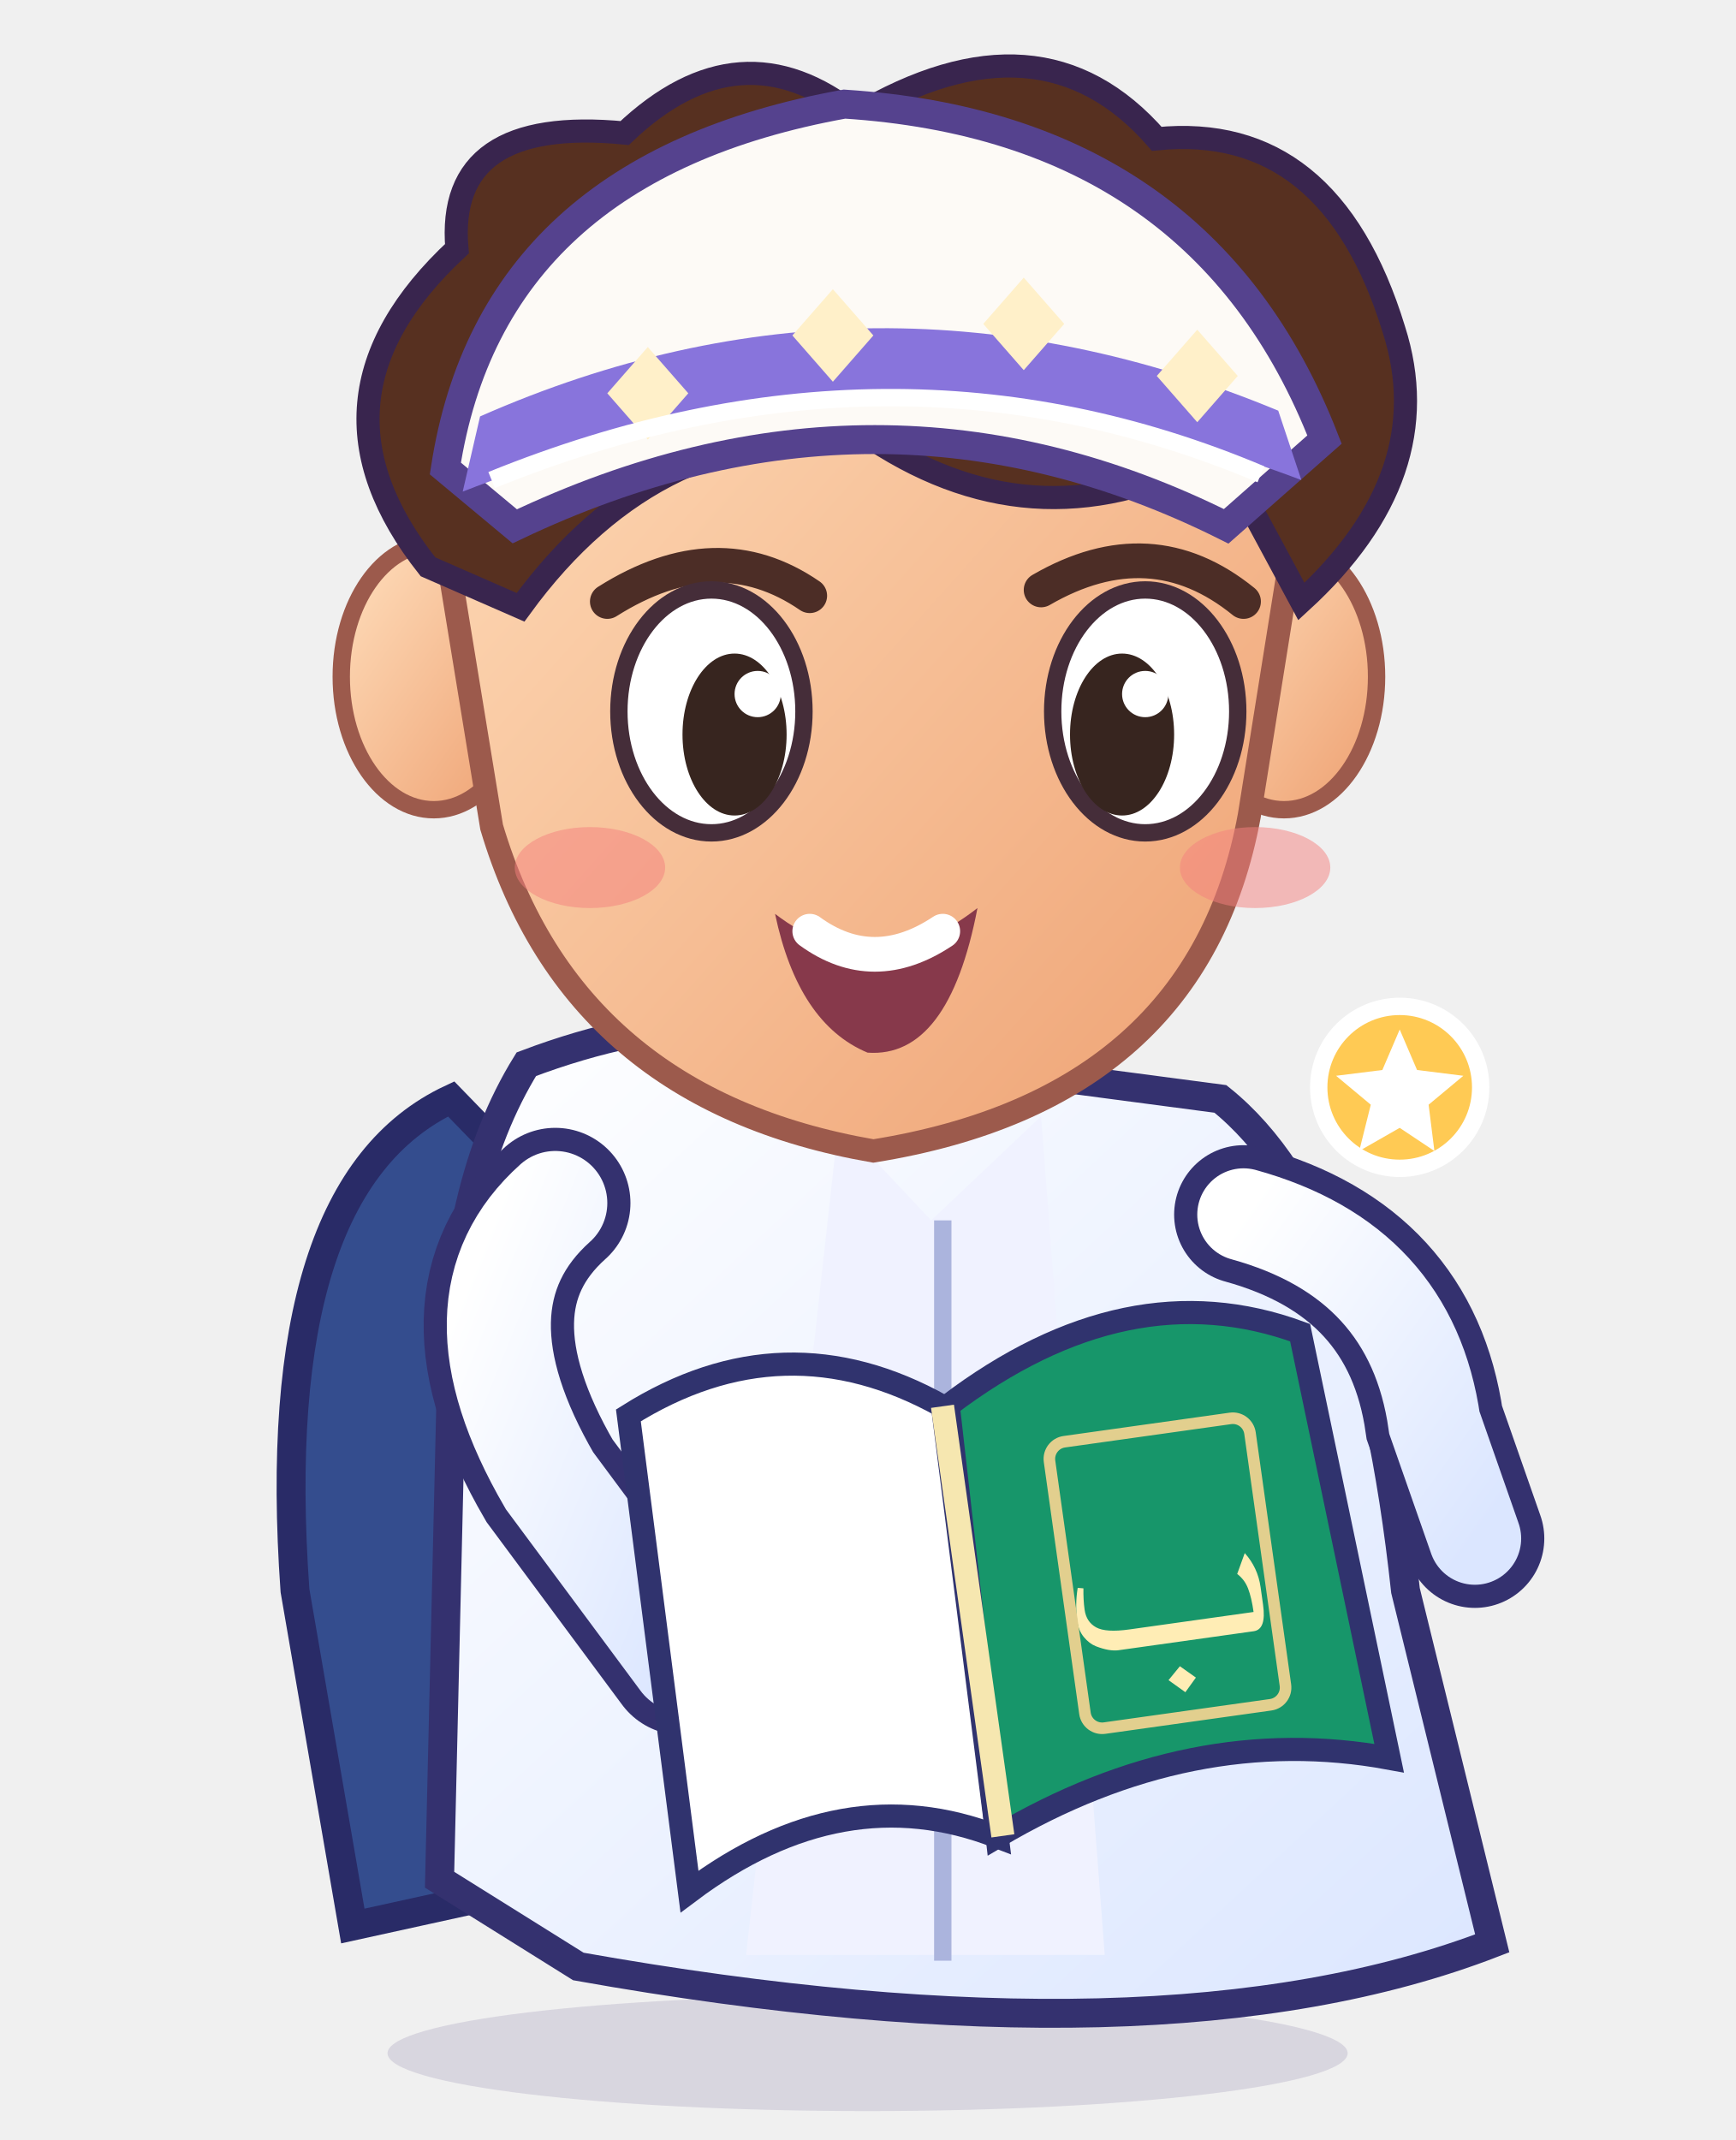
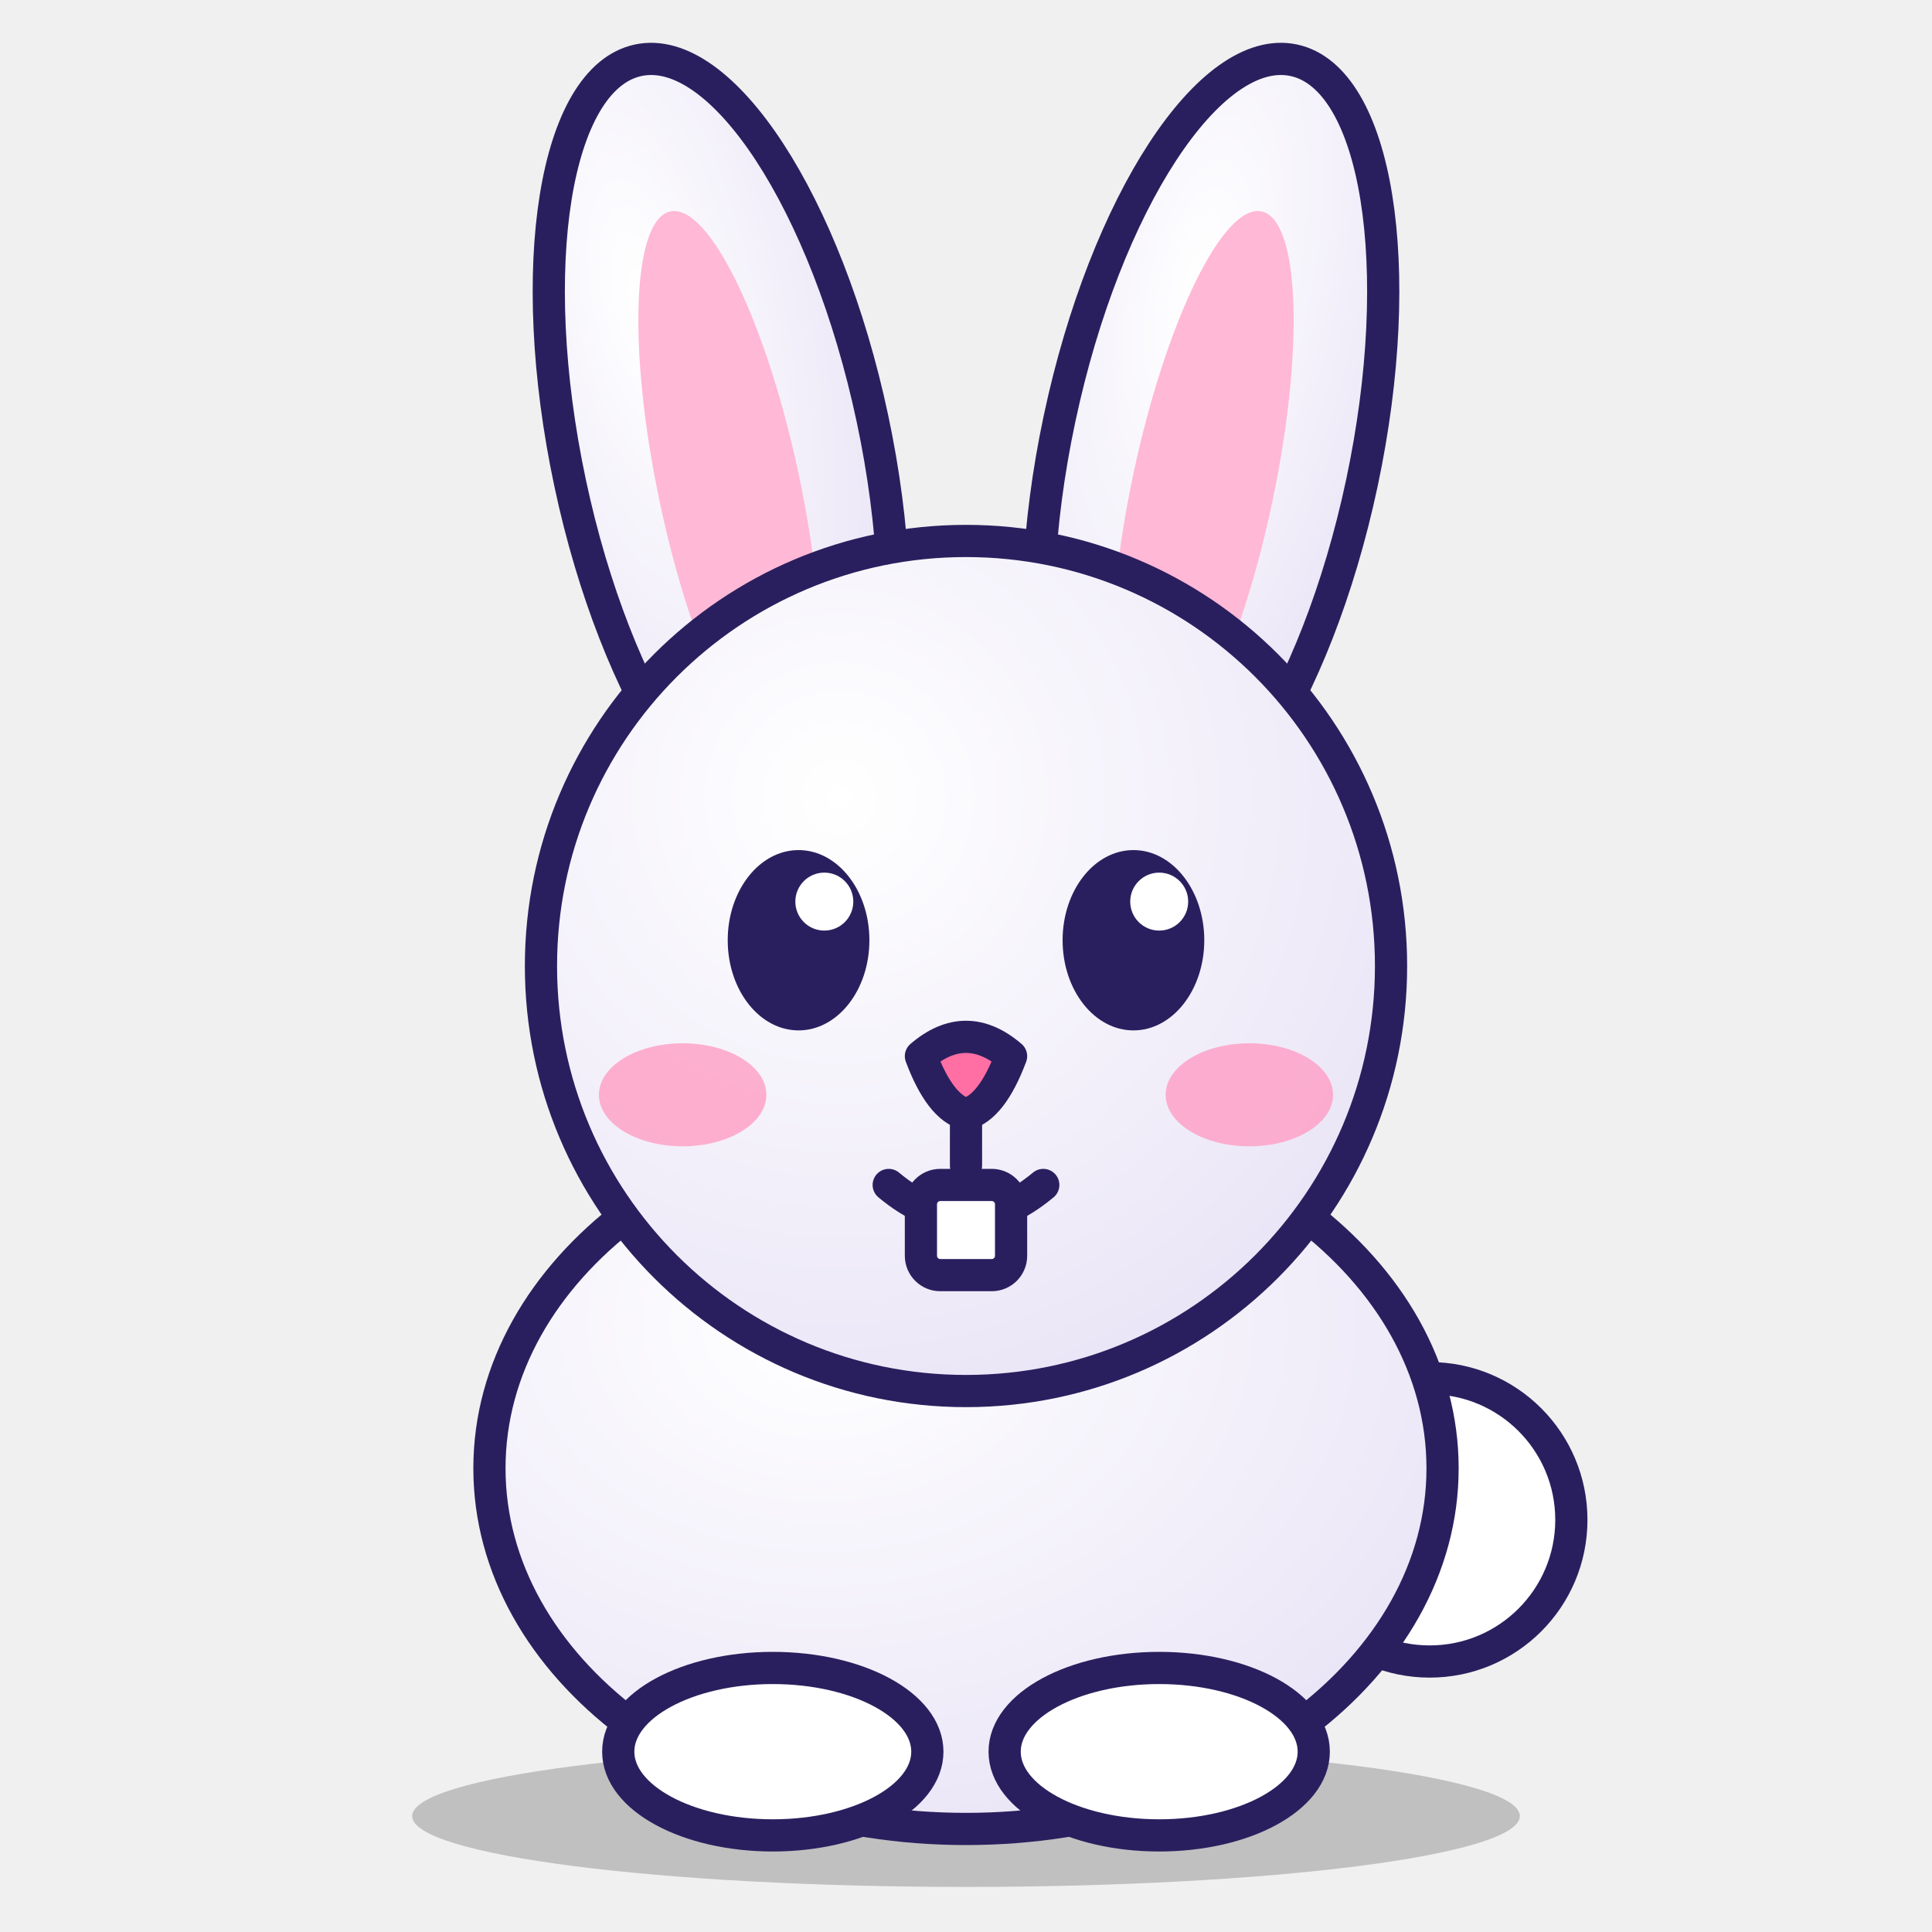
- <svg xmlns="http://www.w3.org/2000/svg" viewBox="0 0 300 370" role="img" aria-labelledby="t">
+ <svg xmlns="http://www.w3.org/2000/svg" viewBox="0 0 300 300" role="img" aria-labelledby="mascot-title">
  <defs>
-     <linearGradient id="skin" x2="1" y2="1">
-       <stop stop-color="#ffdfbd" />
-       <stop offset="1" stop-color="#eea071" />
-     </linearGradient>
-     <linearGradient id="robe" x2="1" y2="1">
-       <stop stop-color="#fff" />
-       <stop offset="1" stop-color="#dbe6ff" />
-     </linearGradient>
+     <radialGradient id="rbd" cx=".35" cy=".3" r=".9">
+       <stop offset="0" stop-color="#fff" />
+       <stop offset="1" stop-color="#e6e0f5" />
+     </radialGradient>
  </defs>
-   <ellipse cx="150" cy="355" rx="83" ry="10" fill="#38246e" opacity=".13" />
-   <path d="M78 190Q46 205 51 275L61 333 102 324 111 224Z" fill="#344d8e" stroke="#292b67" stroke-width="5" />
-   <path d="M91 184Q128 170 158 183L211 190Q236 210 243 275L258 336Q201 358 100 340L76 325 78 240Q78 205 91 184Z" fill="url(#robe)" stroke="#34316f" stroke-width="5" />
-   <path d="M145 194L161 211 180 193 191 338 129 338Z" fill="#f0f2ff" />
-   <path d="M163 211V339" stroke="#abb4dd" stroke-width="3" />
-   <path d="M129 153L134 188Q151 206 171 188L177 153Z" fill="url(#skin)" />
-   <ellipse cx="75" cy="117" rx="16" ry="23" fill="url(#skin)" stroke="#9c5a4c" stroke-width="3" />
-   <ellipse cx="222" cy="117" rx="16" ry="23" fill="url(#skin)" stroke="#9c5a4c" stroke-width="3" />
-   <path d="M76 88Q78 37 144 35Q216 32 224 91L216 141Q207 190 151 199Q99 190 85 143Z" fill="url(#skin)" stroke="#9c5a4c" stroke-width="4" />
-   <path d="M74 98Q51 69 79 43Q77 20 108 23Q128 4 148 20Q180 1 200 24Q230 21 241 57Q249 82 225 104L211 78Q180 95 151 76Q114 72 90 105Z" fill="#573020" stroke="#39254e" stroke-width="4" />
-   <path d="M99 48Q120 28 138 43Q151 19 170 39Q190 20 205 45Q218 45 226 65Q195 57 178 70Q137 79 99 48Z" fill="#75432e" />
-   <path d="M105 104Q124 92 140 103M180 102Q199 91 215 104" fill="none" stroke="#4c2d26" stroke-width="6" stroke-linecap="round" />
-   <ellipse cx="123" cy="123" rx="16" ry="21" fill="white" stroke="#452d39" stroke-width="3" />
-   <ellipse cx="198" cy="123" rx="16" ry="21" fill="white" stroke="#452d39" stroke-width="3" />
-   <ellipse cx="127" cy="127" rx="9" ry="14" fill="#37251f" />
-   <ellipse cx="194" cy="127" rx="9" ry="14" fill="#37251f" />
-   <circle cx="131" cy="120" r="4" fill="white" />
-   <circle cx="198" cy="120" r="4" fill="white" />
-   <ellipse cx="102" cy="150" rx="13" ry="7" fill="#f37f7e" opacity=".5" />
-   <ellipse cx="217" cy="150" rx="13" ry="7" fill="#f37f7e" opacity=".5" />
-   <path d="M134 158Q151 171 169 157Q164 183 150 182Q138 177 134 158Z" fill="#87394b" />
-   <path d="M140 161Q151 169 163 161" fill="none" stroke="white" stroke-width="6" stroke-linecap="round" />
-   <path d="M77 81Q85 29 146 18Q208 22 229 76L212 91Q152 61 89 91Z" fill="#fdfaf6" stroke="#55428e" stroke-width="5" />
-   <path d="M83 72Q151 42 221 71L225 83Q154 56 80 85Z" fill="#8874dc" />
-   <path d="M105 68l7-8 7 8-7 8ZM137 58l7-8 7 8-7 8ZM170 56l7-8 7 8-7 8ZM200 65l7-8 7 8-7 8Z" fill="#fff0c9" />
-   <path d="M85 83Q154 55 218 82" stroke="white" stroke-width="3" fill="none" />
-   <path d="M96 208Q77 225 95 256L118 287" fill="none" stroke="#34316f" stroke-width="26" stroke-linecap="round" />
-   <path d="M96 208Q77 225 95 256L118 287" fill="none" stroke="url(#robe)" stroke-width="18" stroke-linecap="round" />
-   <path d="M215 210Q244 218 248 246L255 266" fill="none" stroke="#34316f" stroke-width="24" stroke-linecap="round" />
-   <path d="M215 210Q244 218 248 246L255 266" fill="none" stroke="url(#robe)" stroke-width="16" stroke-linecap="round" />
-   <g transform="rotate(-8 166 272)">
-     <path d="M113 237Q142 224 167 243L166 318Q141 304 112 320Z" fill="#fff" stroke="#30336e" stroke-width="4" />
-     <path d="M168 243Q202 224 230 239L235 314Q202 303 166 318Z" fill="#17966a" stroke="#30336e" stroke-width="4" />
-     <path d="M167 243V318" stroke="#f6e7b0" stroke-width="4" />
-     <text x="201" y="289" font-family="serif" font-size="44" text-anchor="middle" fill="#ffedb5">ب</text>
-     <rect x="184" y="252" width="35" height="50" rx="3" fill="none" stroke="#e2cf8e" stroke-width="2" />
+   <ellipse cx="150" cy="282" rx="86" ry="11" fill="#0003" />
+   <circle cx="222" cy="236" r="22" fill="#fff" stroke="#2a1f5e" stroke-width="5" stroke-linejoin="round" stroke-linecap="round" />
+   <ellipse cx="150" cy="228" rx="74" ry="56" fill="url(#rbd)" stroke="#2a1f5e" stroke-width="5" stroke-linejoin="round" stroke-linecap="round" />
+   <g transform="rotate(-12 112 70)">
+     <ellipse cx="112" cy="70" rx="24" ry="62" fill="url(#rbd)" stroke="#2a1f5e" stroke-width="5" stroke-linejoin="round" stroke-linecap="round" />
+     <ellipse cx="112" cy="76" rx="11" ry="44" fill="#ffb8d6" />
  </g>
-   <circle cx="242" cy="188" r="14" fill="#ffca54" stroke="white" stroke-width="3" />
-   <path d="M242 178l3 7 8 1-6 5 1 8-6-4-7 4 2-8-6-5 8-1Z" fill="white" />
+   <g transform="rotate(12 188 70)">
+     <ellipse cx="188" cy="70" rx="24" ry="62" fill="url(#rbd)" stroke="#2a1f5e" stroke-width="5" stroke-linejoin="round" stroke-linecap="round" />
+     <ellipse cx="188" cy="76" rx="11" ry="44" fill="#ffb8d6" />
+   </g>
+   <circle cx="150" cy="150" r="66" fill="url(#rbd)" stroke="#2a1f5e" stroke-width="5" stroke-linejoin="round" stroke-linecap="round" />
+   <ellipse cx="124" cy="146" rx="11" ry="14" fill="#2a1f5e" />
+   <ellipse cx="176" cy="146" rx="11" ry="14" fill="#2a1f5e" />
+   <circle cx="128" cy="140" r="4.5" fill="#fff" />
+   <circle cx="180" cy="140" r="4.5" fill="#fff" />
+   <ellipse cx="106" cy="170" rx="13" ry="8" fill="#ff9ec4" opacity=".8" />
+   <ellipse cx="194" cy="170" rx="13" ry="8" fill="#ff9ec4" opacity=".8" />
+   <path d="M143 164q7-6 14 0q-3 8-7 9q-4-1-7-9z" fill="#ff6fa3" stroke="#2a1f5e" stroke-width="5" stroke-linejoin="round" stroke-linecap="round" />
+   <path d="M150 173v8M138 184q12 10 24 0" fill="none" stroke="#2a1f5e" stroke-width="5" stroke-linejoin="round" stroke-linecap="round" />
+   <rect x="143" y="184" width="14" height="14" rx="3" fill="#fff" stroke="#2a1f5e" stroke-width="5" stroke-linejoin="round" stroke-linecap="round" />
+   <ellipse cx="120" cy="272" rx="24" ry="13" fill="#fff" stroke="#2a1f5e" stroke-width="5" stroke-linejoin="round" stroke-linecap="round" />
+   <ellipse cx="180" cy="272" rx="24" ry="13" fill="#fff" stroke="#2a1f5e" stroke-width="5" stroke-linejoin="round" stroke-linecap="round" />
</svg>
